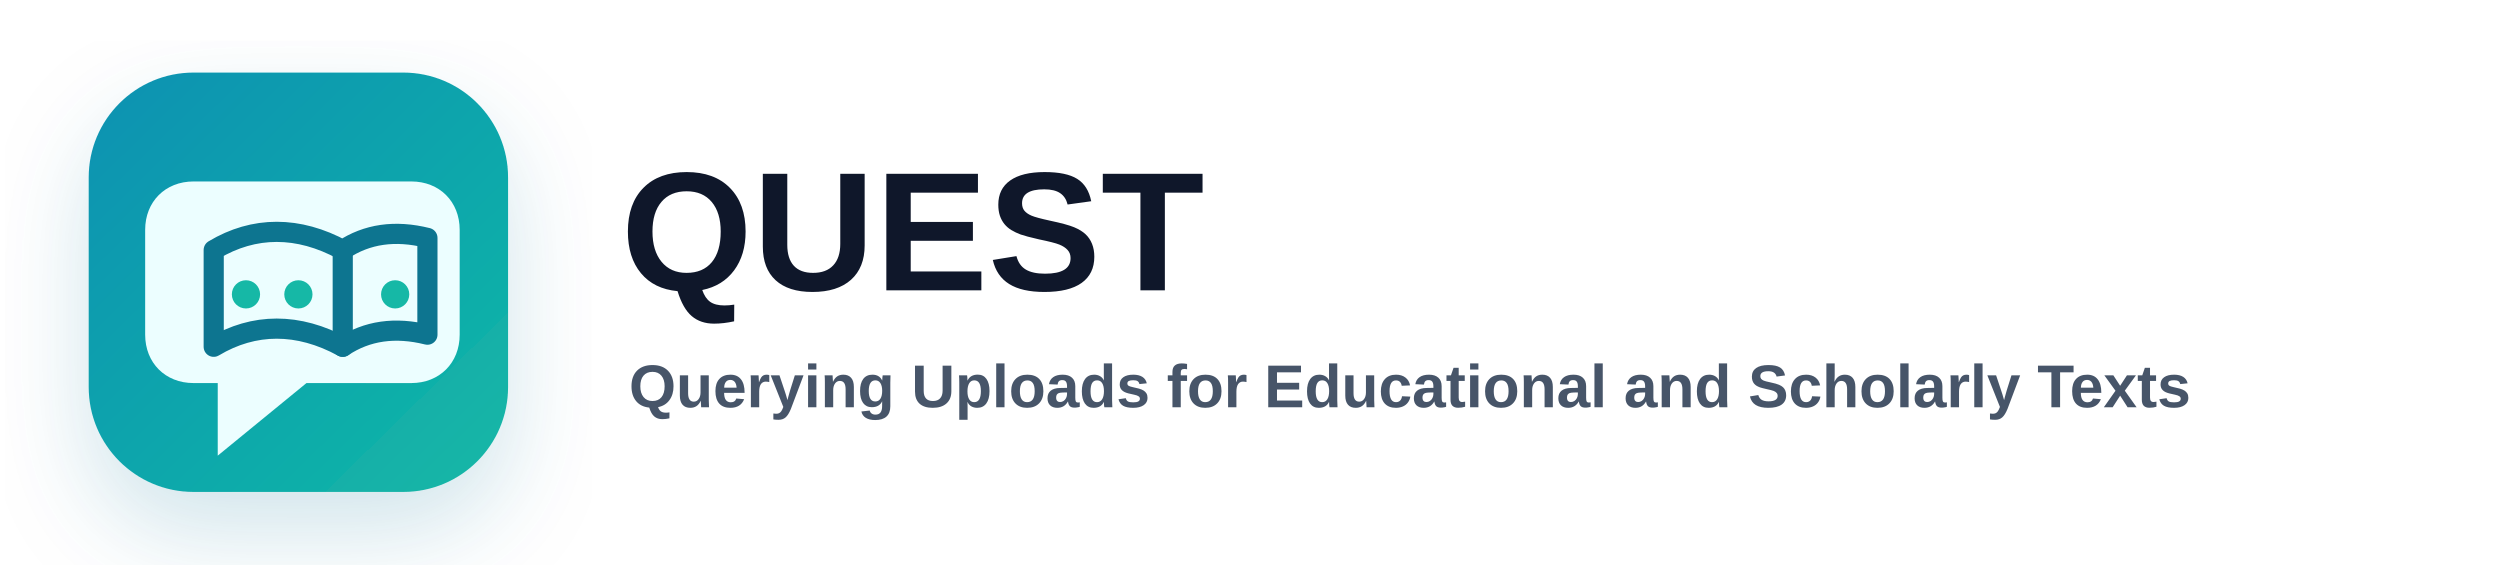
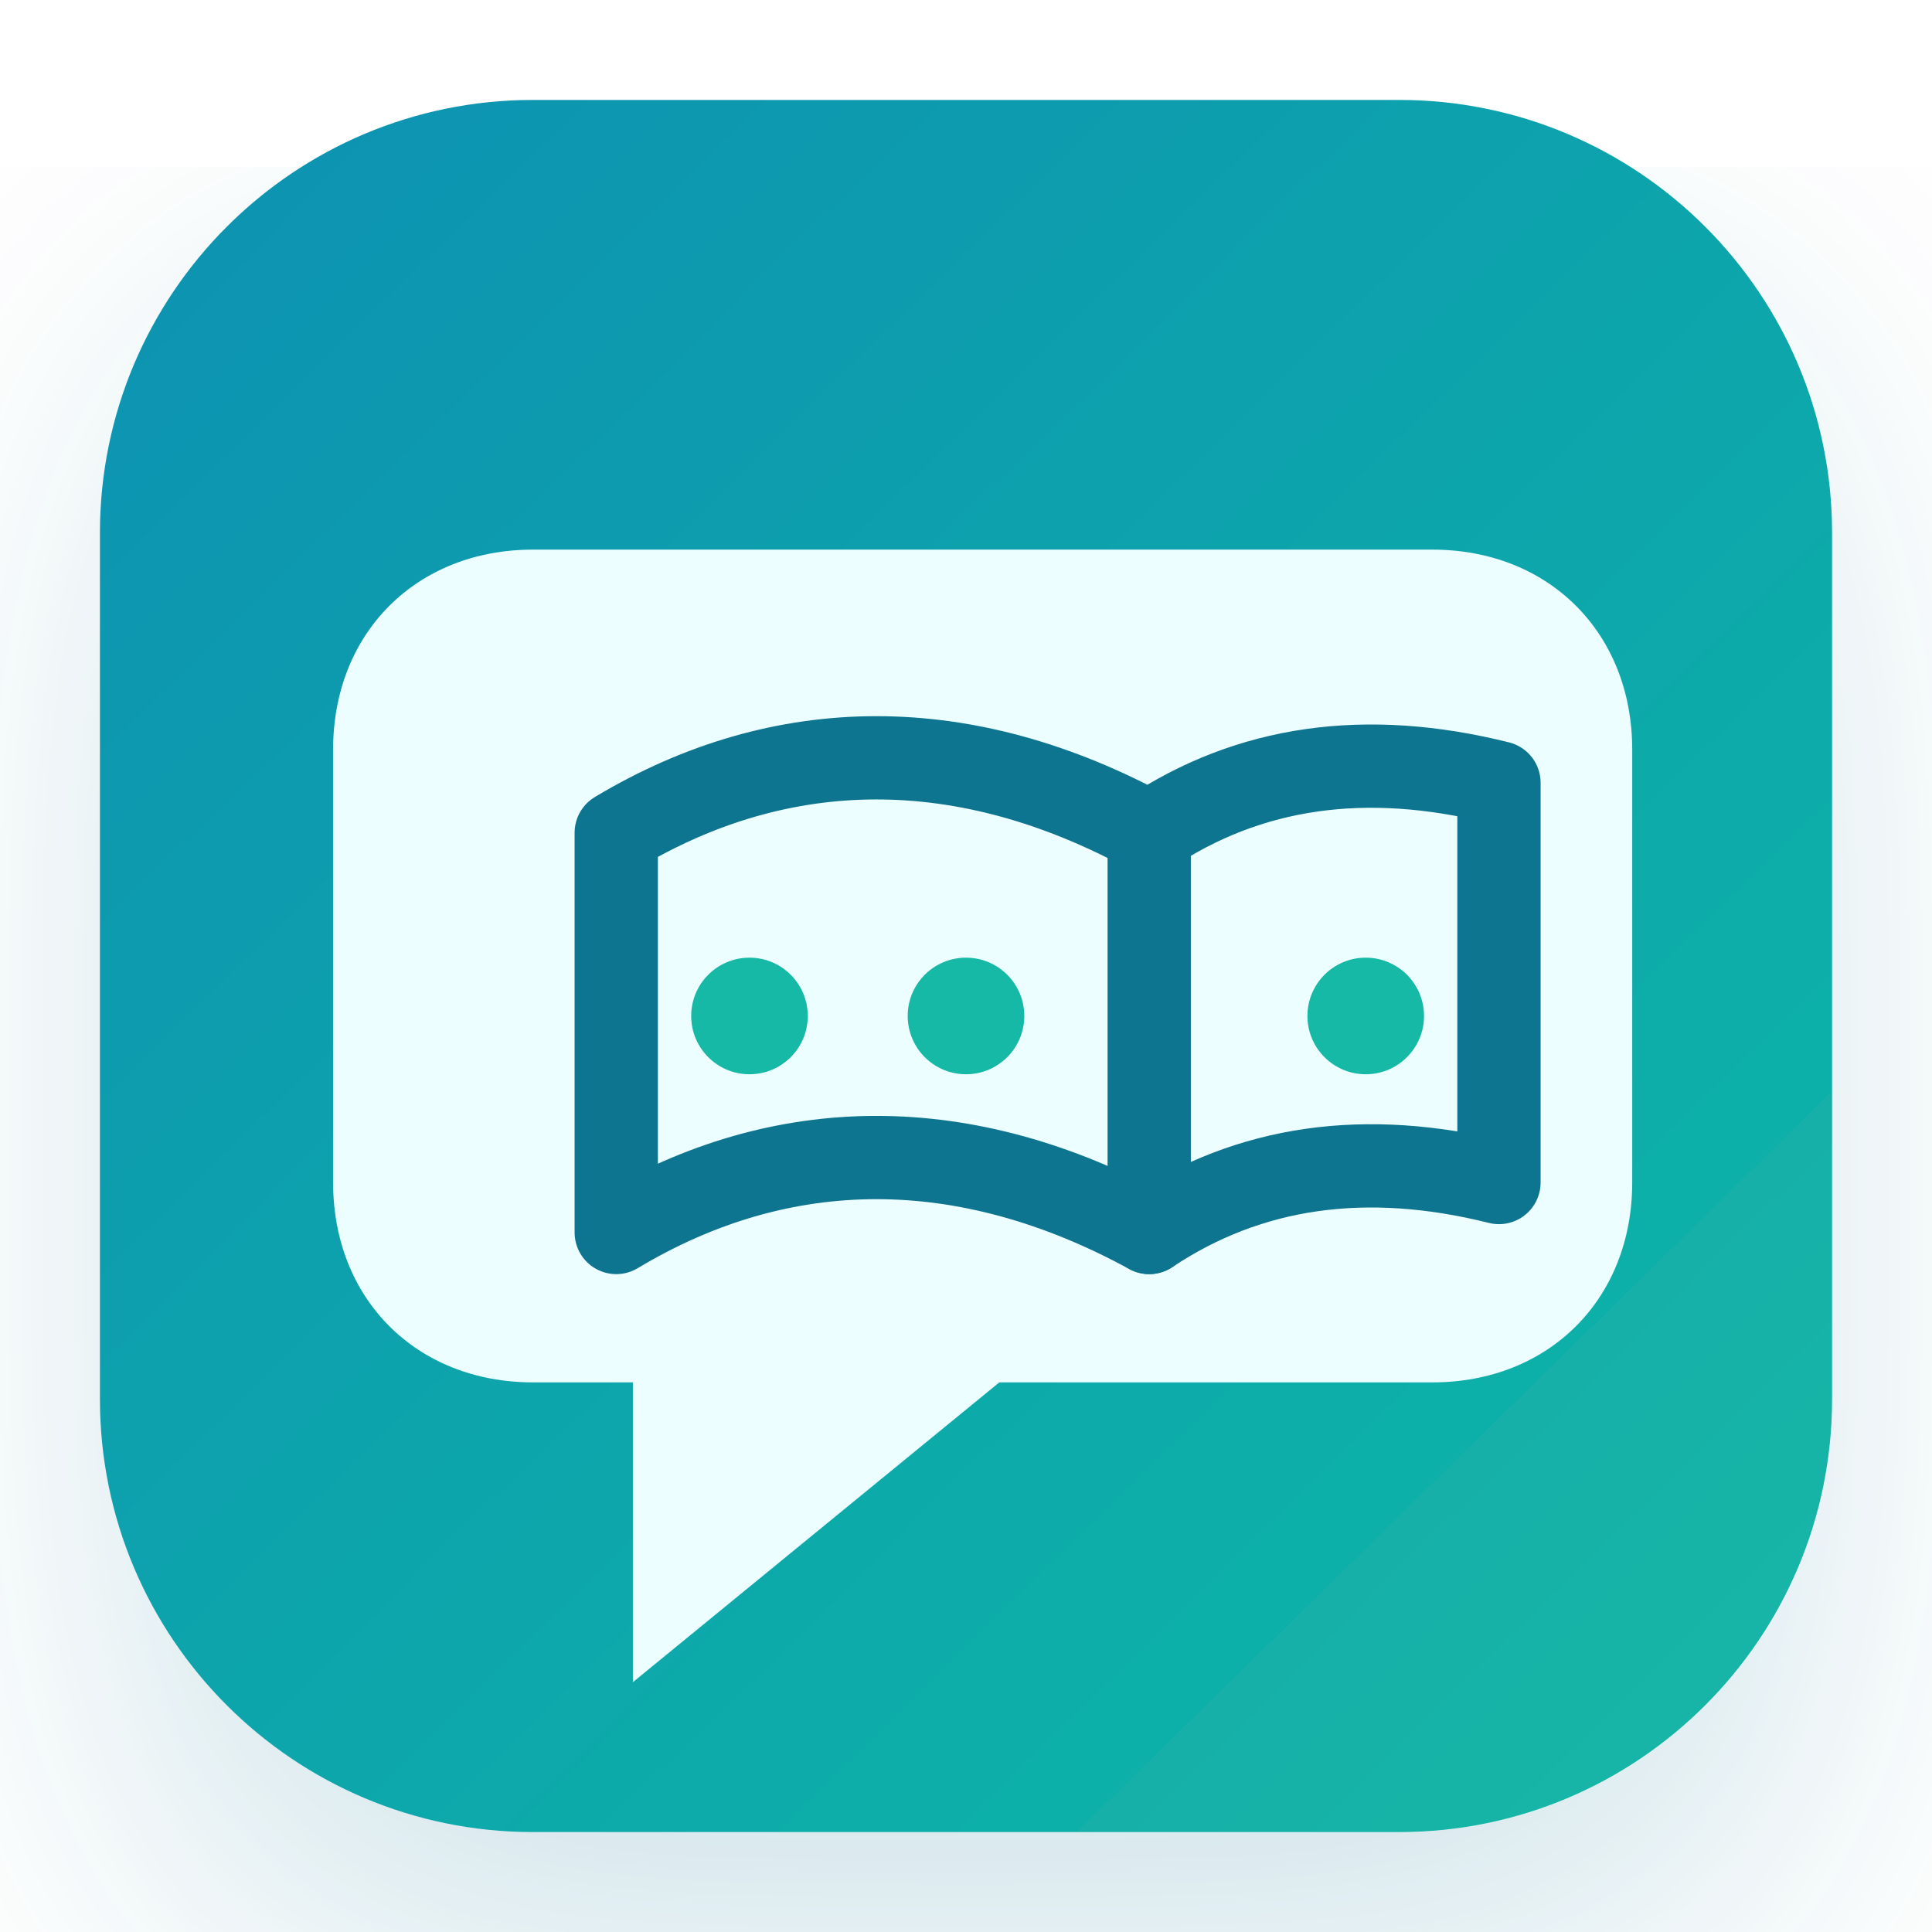
- <svg xmlns="http://www.w3.org/2000/svg" width="620" height="140" viewBox="0 0 620 140" role="img" aria-labelledby="title desc">
+ <svg xmlns="http://www.w3.org/2000/svg" width="116" height="116" viewBox="16 12 116 116" role="img" aria-labelledby="title desc">
  <defs>
    <linearGradient id="quest-bg" x1="22" y1="18" x2="124" y2="122" gradientUnits="userSpaceOnUse">
      <stop offset="0" stop-color="#0891b2" />
      <stop offset="1" stop-color="#14b8a6" />
    </linearGradient>
    <filter id="quest-shadow" x="-20%" y="-20%" width="140%" height="140%">
      <feDropShadow dx="0" dy="10" stdDeviation="12" flood-color="#0e7490" flood-opacity=".18" />
    </filter>
  </defs>
  <g filter="url(#quest-shadow)">
    <rect x="22" y="18" width="104" height="104" rx="26" fill="url(#quest-bg)" />
    <path d="M48 45h54c7 0 12 5 12 12v26c0 7-5 12-12 12H76l-22 18v-18h-6c-7 0-12-5-12-12V57c0-7 5-12 12-12z" fill="#ecfeff" />
    <path d="M53 62c10-6 21-6 32 0 6-4 13-5 21-3v24c-8-2-15-1-21 3-11-6-22-6-32 0z" fill="none" stroke="#0e7490" stroke-width="5" stroke-linejoin="round" />
    <path d="M85 62v24" stroke="#0e7490" stroke-width="5" stroke-linecap="round" />
    <circle cx="61" cy="73" r="3.5" fill="#14b8a6" />
    <circle cx="74" cy="73" r="3.5" fill="#14b8a6" />
    <circle cx="98" cy="73" r="3.5" fill="#14b8a6" />
  </g>
-   <text x="154" y="72" font-family="Avenir Next, Arial, sans-serif" font-size="42" font-weight="800" fill="#0f172a">QUEST</text>
-   <text x="156" y="101" font-family="Avenir Next, Arial, sans-serif" font-size="15" font-weight="700" fill="#475569">Querying Uploads for Educational and Scholarly Texts</text>
</svg>
